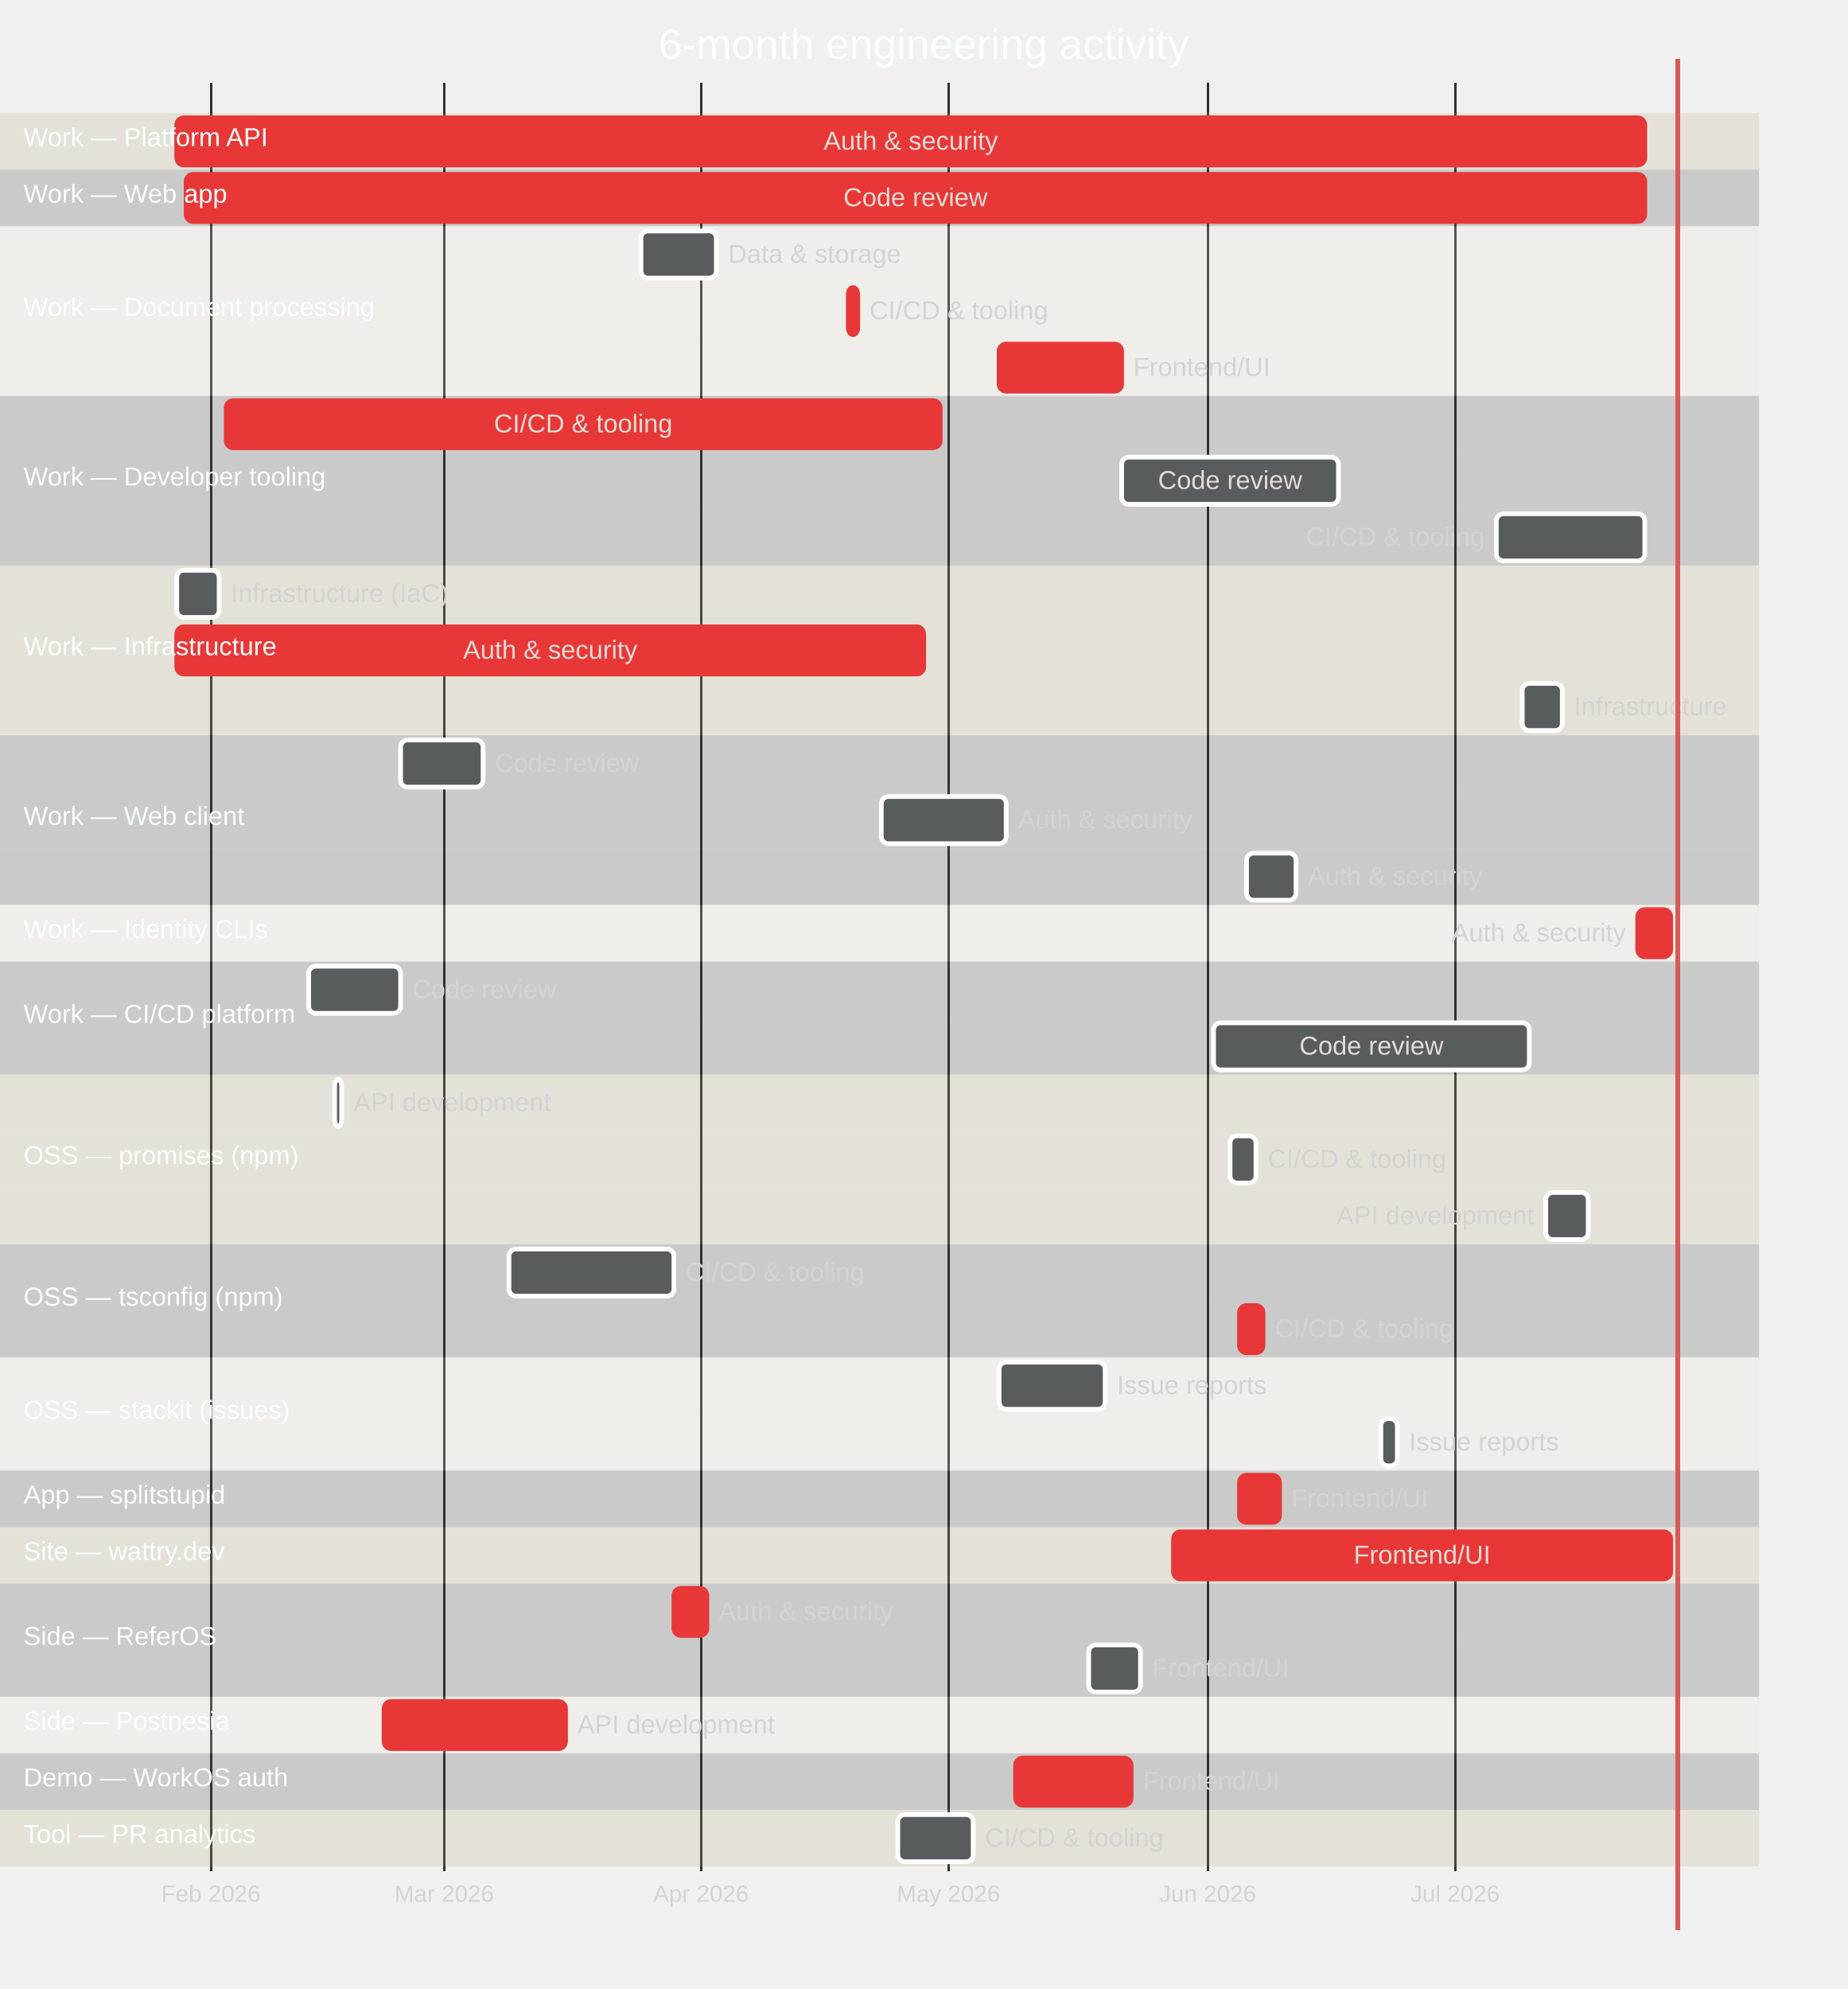
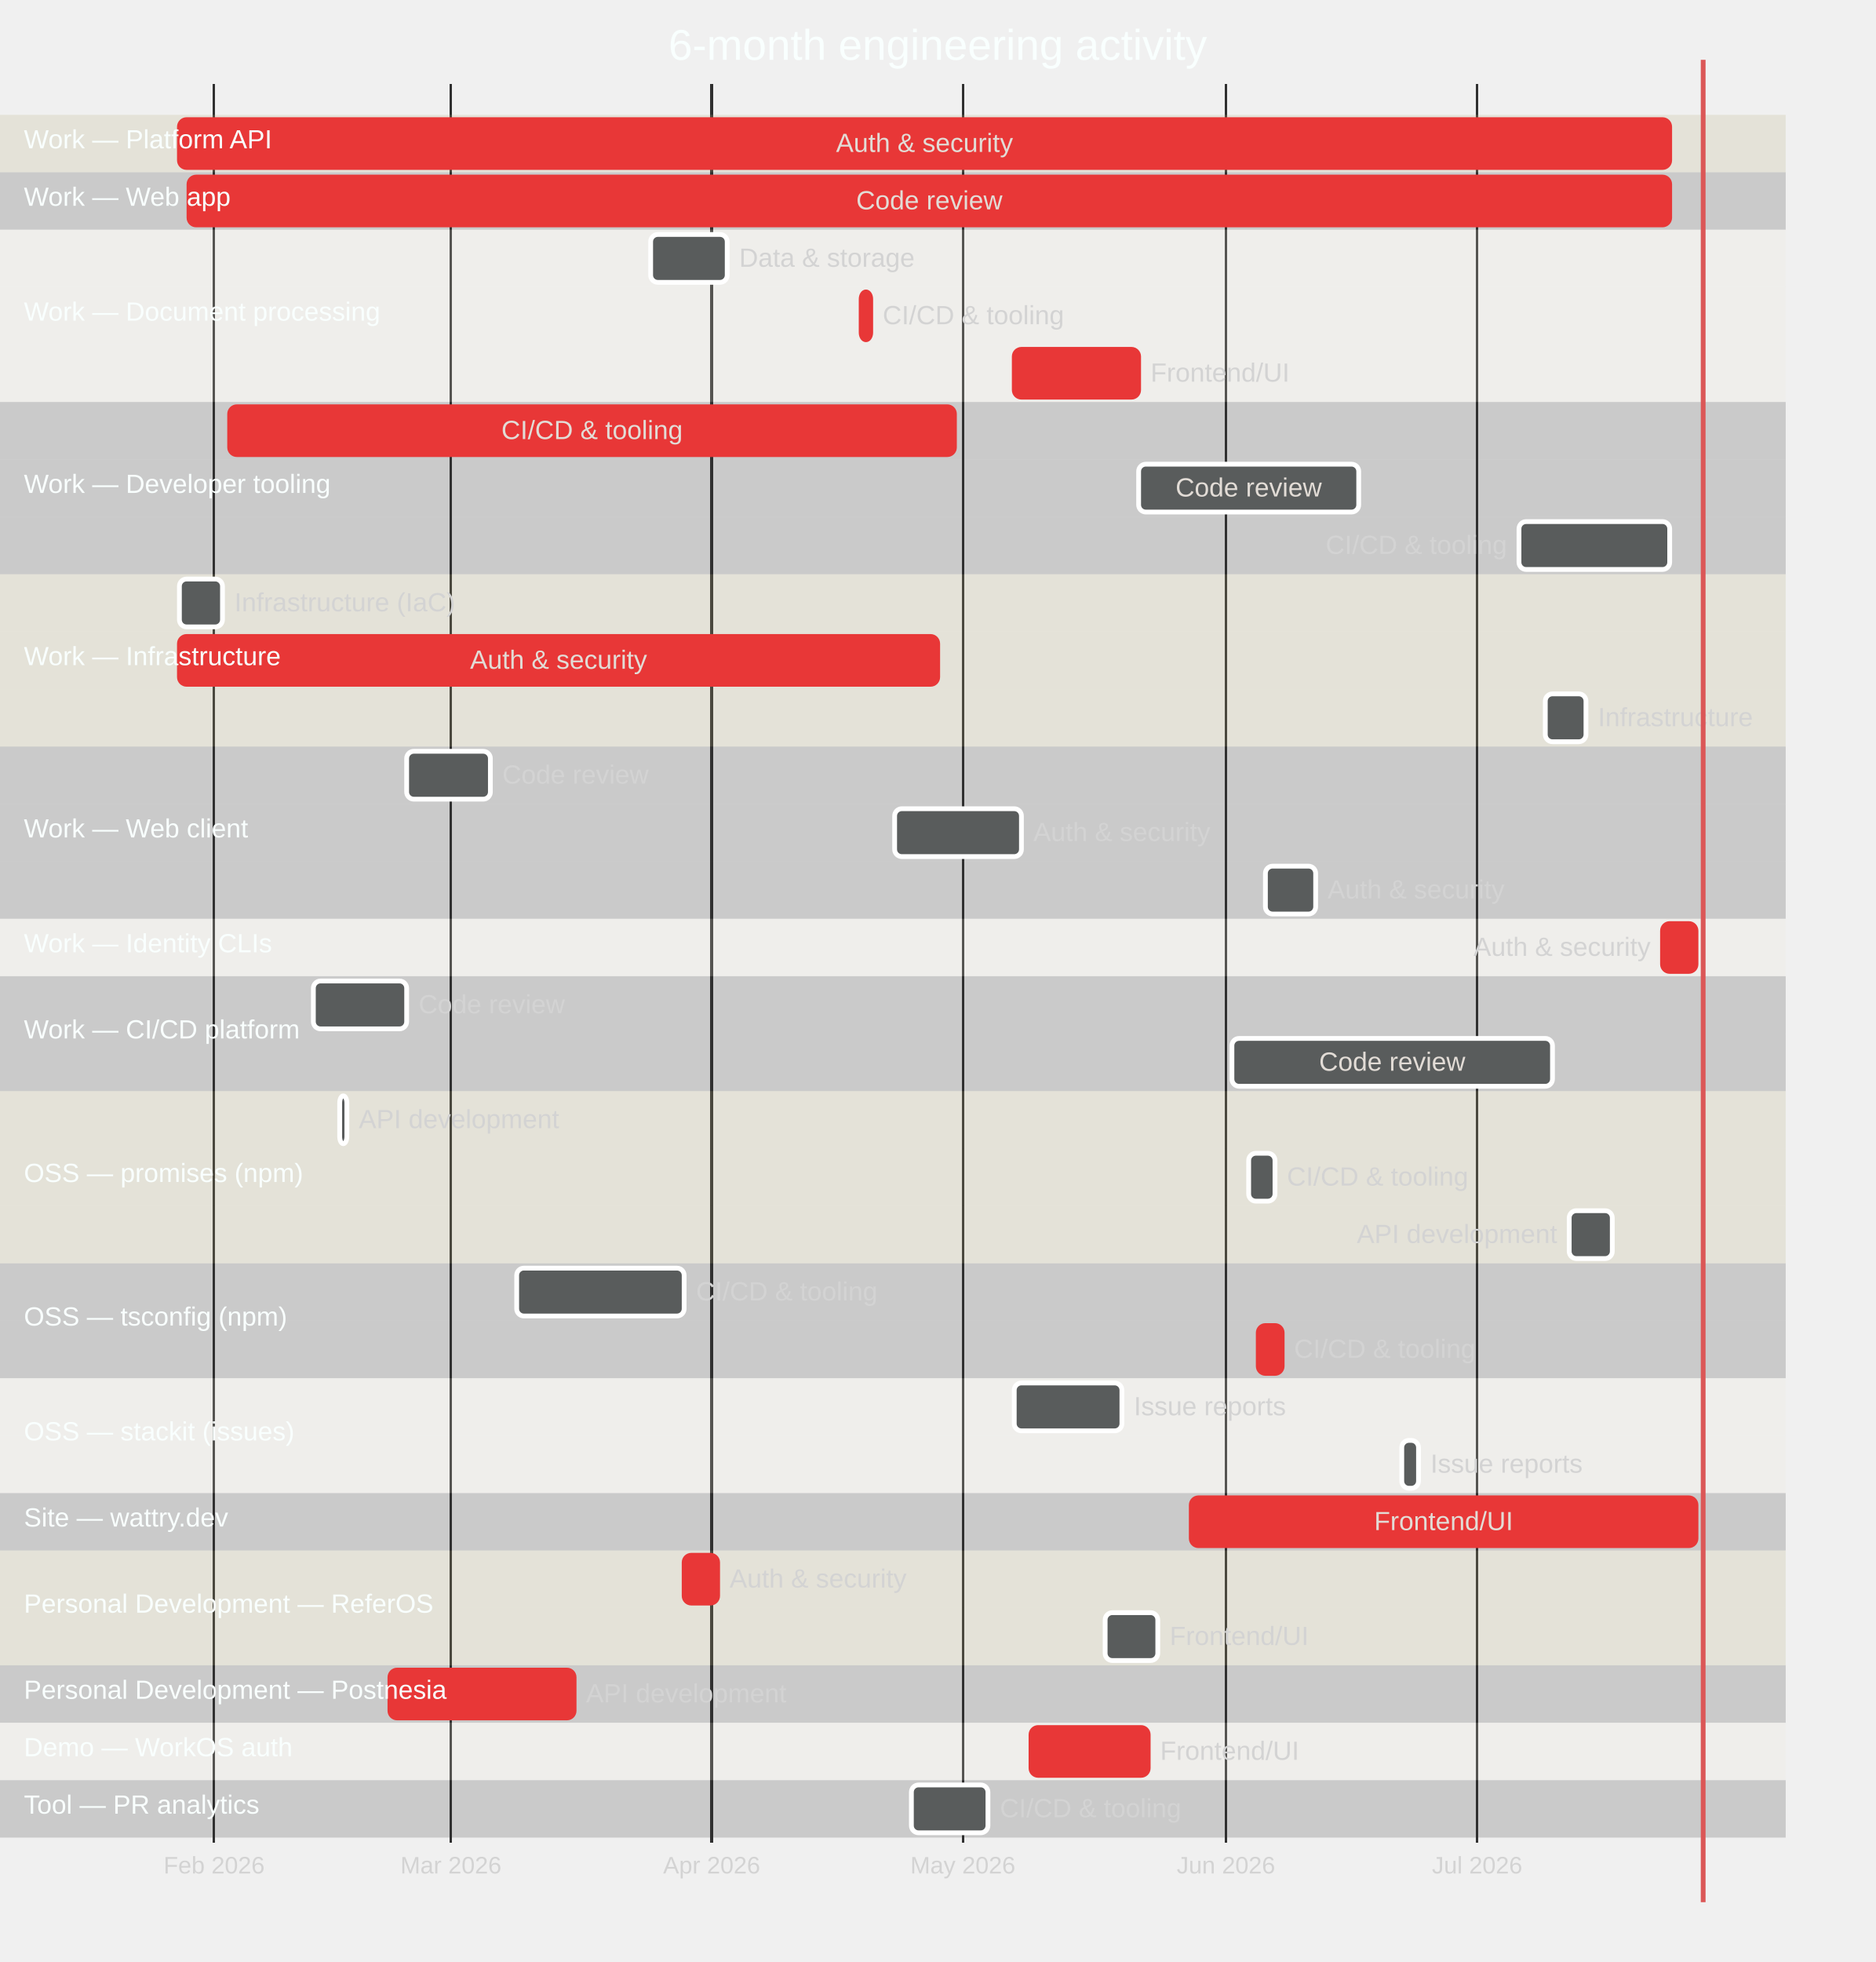
- <svg xmlns="http://www.w3.org/2000/svg" id="my-svg" width="100%" viewBox="0 0 784 844" style="max-width: 784px; background-color: transparent;" role="graphics-document document" aria-roledescription="gantt">
+ <svg xmlns="http://www.w3.org/2000/svg" id="my-svg" width="100%" viewBox="0 0 784 820" style="max-width: 784px; background-color: transparent;" role="graphics-document document" aria-roledescription="gantt">
  <style>#my-svg{font-family:"trebuchet ms",verdana,arial,sans-serif;font-size:16px;fill:#ccc;}@keyframes edge-animation-frame{from{stroke-dashoffset:0;}}@keyframes dash{to{stroke-dashoffset:0;}}#my-svg .edge-animation-slow{stroke-dasharray:9,5!important;stroke-dashoffset:900;animation:dash 50s linear infinite;stroke-linecap:round;}#my-svg .edge-animation-fast{stroke-dasharray:9,5!important;stroke-dashoffset:900;animation:dash 20s linear infinite;stroke-linecap:round;}#my-svg .error-icon{fill:#a44141;}#my-svg .error-text{fill:#ddd;stroke:#ddd;}#my-svg .edge-thickness-normal{stroke-width:1px;}#my-svg .edge-thickness-thick{stroke-width:3.5px;}#my-svg .edge-pattern-solid{stroke-dasharray:0;}#my-svg .edge-thickness-invisible{stroke-width:0;fill:none;}#my-svg .edge-pattern-dashed{stroke-dasharray:3;}#my-svg .edge-pattern-dotted{stroke-dasharray:2;}#my-svg .marker{fill:lightgrey;stroke:lightgrey;}#my-svg .marker.cross{stroke:lightgrey;}#my-svg svg{font-family:"trebuchet ms",verdana,arial,sans-serif;font-size:16px;}#my-svg p{margin:0;}#my-svg .mermaid-main-font{font-family:"trebuchet ms",verdana,arial,sans-serif;}#my-svg .exclude-range{fill:hsl(52.941, 28.814%, 48.431%);}#my-svg .section{stroke:none;opacity:0.2;}#my-svg .section0{fill:hsl(52.941, 28.814%, 58.431%);}#my-svg .section2{fill:#EAE8D9;}#my-svg .section1,#my-svg .section3{fill:#333;opacity:0.2;}#my-svg .sectionTitle0{fill:#F9FFFE;}#my-svg .sectionTitle1{fill:#F9FFFE;}#my-svg .sectionTitle2{fill:#F9FFFE;}#my-svg .sectionTitle3{fill:#F9FFFE;}#my-svg .sectionTitle{text-anchor:start;font-family:"trebuchet ms",verdana,arial,sans-serif;}#my-svg .grid .tick{stroke:lightgrey;opacity:0.8;shape-rendering:crispEdges;}#my-svg .grid .tick text{font-family:"trebuchet ms",verdana,arial,sans-serif;fill:#ccc;}#my-svg .grid path{stroke-width:0;}#my-svg .today{fill:none;stroke:#DB5757;stroke-width:2px;}#my-svg .task{stroke-width:2;}#my-svg .taskText{text-anchor:middle;font-family:"trebuchet ms",verdana,arial,sans-serif;}#my-svg .taskTextOutsideRight{fill:#2c2c2c;text-anchor:start;font-family:"trebuchet ms",verdana,arial,sans-serif;}#my-svg .taskTextOutsideLeft{fill:#2c2c2c;text-anchor:end;}#my-svg .task.clickable{cursor:pointer;}#my-svg .taskText.clickable{cursor:pointer;fill:#003163!important;font-weight:bold;}#my-svg .taskTextOutsideLeft.clickable{cursor:pointer;fill:#003163!important;font-weight:bold;}#my-svg .taskTextOutsideRight.clickable{cursor:pointer;fill:#003163!important;font-weight:bold;}#my-svg .taskText0,#my-svg .taskText1,#my-svg .taskText2,#my-svg .taskText3{fill:hsl(28.571, 17.355%, 86.275%);}#my-svg .task0,#my-svg .task1,#my-svg .task2,#my-svg .task3{fill:hsl(180, 1.587%, 35.353%);stroke:#ffffff;}#my-svg .taskTextOutside0,#my-svg .taskTextOutside2{fill:lightgrey;}#my-svg .taskTextOutside1,#my-svg .taskTextOutside3{fill:lightgrey;}#my-svg .active0,#my-svg .active1,#my-svg .active2,#my-svg .active3{fill:#81B1DB;stroke:#ffffff;}#my-svg .activeText0,#my-svg .activeText1,#my-svg .activeText2,#my-svg .activeText3{fill:#2c2c2c!important;}#my-svg .done0,#my-svg .done1,#my-svg .done2,#my-svg .done3{stroke:grey;fill:lightgrey;stroke-width:2;}#my-svg .doneText0,#my-svg .doneText1,#my-svg .doneText2,#my-svg .doneText3{fill:#2c2c2c!important;}#my-svg .doneText0.taskTextOutsideLeft,#my-svg .doneText0.taskTextOutsideRight,#my-svg .doneText1.taskTextOutsideLeft,#my-svg .doneText1.taskTextOutsideRight,#my-svg .doneText2.taskTextOutsideLeft,#my-svg .doneText2.taskTextOutsideRight,#my-svg .doneText3.taskTextOutsideLeft,#my-svg .doneText3.taskTextOutsideRight{fill:lightgrey!important;}#my-svg .crit0,#my-svg .crit1,#my-svg .crit2,#my-svg .crit3{stroke:#E83737;fill:#E83737;stroke-width:2;}#my-svg .activeCrit0,#my-svg .activeCrit1,#my-svg .activeCrit2,#my-svg .activeCrit3{stroke:#E83737;fill:#81B1DB;stroke-width:2;}#my-svg .doneCrit0,#my-svg .doneCrit1,#my-svg .doneCrit2,#my-svg .doneCrit3{stroke:#E83737;fill:lightgrey;stroke-width:2;cursor:pointer;shape-rendering:crispEdges;}#my-svg .milestone{transform:rotate(45deg) scale(0.8,0.8);}#my-svg .milestoneText{font-style:italic;}#my-svg .doneCritText0,#my-svg .doneCritText1,#my-svg .doneCritText2,#my-svg .doneCritText3{fill:#2c2c2c!important;}#my-svg .doneCritText0.taskTextOutsideLeft,#my-svg .doneCritText0.taskTextOutsideRight,#my-svg .doneCritText1.taskTextOutsideLeft,#my-svg .doneCritText1.taskTextOutsideRight,#my-svg .doneCritText2.taskTextOutsideLeft,#my-svg .doneCritText2.taskTextOutsideRight,#my-svg .doneCritText3.taskTextOutsideLeft,#my-svg .doneCritText3.taskTextOutsideRight{fill:lightgrey!important;}#my-svg .vert{stroke:#00BFFF;}#my-svg .vertText{font-size:15px;text-anchor:middle;fill:#00BFFF!important;}#my-svg .activeCritText0,#my-svg .activeCritText1,#my-svg .activeCritText2,#my-svg .activeCritText3{fill:#2c2c2c!important;}#my-svg .titleText{text-anchor:middle;font-size:18px;fill:#F9FFFE;font-family:"trebuchet ms",verdana,arial,sans-serif;}#my-svg .node .neo-node{stroke:#ccc;}#my-svg [data-look="neo"].node rect,#my-svg [data-look="neo"].cluster rect,#my-svg [data-look="neo"].node polygon{stroke:url(#my-svg-gradient);filter:drop-shadow( 1px 2px 2px rgba(185,185,185,1));}#my-svg [data-look="neo"].swimlane.cluster rect{filter:none;}#my-svg [data-look="neo"].node path{stroke:url(#my-svg-gradient);stroke-width:1px;}#my-svg [data-look="neo"].node .outer-path{filter:drop-shadow( 1px 2px 2px rgba(185,185,185,1));}#my-svg [data-look="neo"].node .neo-line path{stroke:#ccc;filter:none;}#my-svg [data-look="neo"].node circle{stroke:url(#my-svg-gradient);filter:drop-shadow( 1px 2px 2px rgba(185,185,185,1));}#my-svg [data-look="neo"].node circle .state-start{fill:#000000;}#my-svg [data-look="neo"].icon-shape .icon{fill:url(#my-svg-gradient);filter:drop-shadow( 1px 2px 2px rgba(185,185,185,1));}#my-svg [data-look="neo"].icon-shape .icon-neo path{stroke:url(#my-svg-gradient);filter:drop-shadow( 1px 2px 2px rgba(185,185,185,1));}#my-svg :root{--mermaid-font-family:"trebuchet ms",verdana,arial,sans-serif;}</style>
  <g />
-   <g class="grid" transform="translate(75, 794)" fill="none" font-size="10" font-family="sans-serif" text-anchor="middle">
-     <path class="domain" stroke="currentColor" d="M0.5,-759V0.5H634.5V-759" />
+   <g class="grid" transform="translate(75, 770)" fill="none" font-size="10" font-family="sans-serif" text-anchor="middle">
+     <path class="domain" stroke="currentColor" d="M0.5,-735V0.5H634.5V-735" />
    <g class="tick" opacity="1" transform="translate(14.5,0)">
-       <line stroke="currentColor" y2="-759" />
+       <line stroke="currentColor" y2="-735" />
      <text fill="#000" y="3" dy="1em" stroke="none" font-size="10" style="text-anchor: middle;">Feb 2026</text>
    </g>
    <g class="tick" opacity="1" transform="translate(113.5,0)">
-       <line stroke="currentColor" y2="-759" />
+       <line stroke="currentColor" y2="-735" />
      <text fill="#000" y="3" dy="1em" stroke="none" font-size="10" style="text-anchor: middle;">Mar 2026</text>
    </g>
    <g class="tick" opacity="1" transform="translate(222.5,0)">
-       <line stroke="currentColor" y2="-759" />
+       <line stroke="currentColor" y2="-735" />
      <text fill="#000" y="3" dy="1em" stroke="none" font-size="10" style="text-anchor: middle;">Apr 2026</text>
    </g>
    <g class="tick" opacity="1" transform="translate(327.5,0)">
-       <line stroke="currentColor" y2="-759" />
+       <line stroke="currentColor" y2="-735" />
      <text fill="#000" y="3" dy="1em" stroke="none" font-size="10" style="text-anchor: middle;">May 2026</text>
    </g>
    <g class="tick" opacity="1" transform="translate(437.5,0)">
-       <line stroke="currentColor" y2="-759" />
+       <line stroke="currentColor" y2="-735" />
      <text fill="#000" y="3" dy="1em" stroke="none" font-size="10" style="text-anchor: middle;">Jun 2026</text>
    </g>
    <g class="tick" opacity="1" transform="translate(542.5,0)">
-       <line stroke="currentColor" y2="-759" />
+       <line stroke="currentColor" y2="-735" />
      <text fill="#000" y="3" dy="1em" stroke="none" font-size="10" style="text-anchor: middle;">Jul 2026</text>
    </g>
  </g>
  <g>
    <rect x="0" y="48" width="746.5" height="24" class="section section0" />
    <rect x="0" y="240" width="746.5" height="24" class="section section0" />
    <rect x="0" y="264" width="746.5" height="24" class="section section0" />
    <rect x="0" y="72" width="746.5" height="24" class="section section1" />
    <rect x="0" y="168" width="746.5" height="24" class="section section3" />
    <rect x="0" y="408" width="746.5" height="24" class="section section3" />
    <rect x="0" y="456" width="746.5" height="24" class="section section0" />
-     <rect x="0" y="720" width="746.5" height="24" class="section section2" />
+     <rect x="0" y="696" width="746.5" height="24" class="section section1" />
    <rect x="0" y="312" width="746.5" height="24" class="section section1" />
    <rect x="0" y="528" width="746.5" height="24" class="section section1" />
    <rect x="0" y="96" width="746.5" height="24" class="section section2" />
-     <rect x="0" y="672" width="746.5" height="24" class="section section1" />
+     <rect x="0" y="648" width="746.5" height="24" class="section section0" />
    <rect x="0" y="120" width="746.5" height="24" class="section section2" />
    <rect x="0" y="336" width="746.5" height="24" class="section section1" />
-     <rect x="0" y="768" width="746.5" height="24" class="section section0" />
+     <rect x="0" y="744" width="746.5" height="24" class="section section3" />
    <rect x="0" y="144" width="746.5" height="24" class="section section2" />
    <rect x="0" y="576" width="746.5" height="24" class="section section2" />
-     <rect x="0" y="744" width="746.5" height="24" class="section section3" />
-     <rect x="0" y="696" width="746.5" height="24" class="section section1" />
+     <rect x="0" y="720" width="746.5" height="24" class="section section2" />
+     <rect x="0" y="672" width="746.5" height="24" class="section section0" />
    <rect x="0" y="192" width="746.5" height="24" class="section section3" />
-     <rect x="0" y="648" width="746.5" height="24" class="section section0" />
+     <rect x="0" y="624" width="746.5" height="24" class="section section3" />
    <rect x="0" y="432" width="746.5" height="24" class="section section3" />
    <rect x="0" y="480" width="746.5" height="24" class="section section0" />
    <rect x="0" y="552" width="746.5" height="24" class="section section1" />
-     <rect x="0" y="624" width="746.5" height="24" class="section section3" />
    <rect x="0" y="360" width="746.5" height="24" class="section section1" />
    <rect x="0" y="600" width="746.5" height="24" class="section section2" />
    <rect x="0" y="216" width="746.5" height="24" class="section section3" />
    <rect x="0" y="288" width="746.5" height="24" class="section section0" />
    <rect x="0" y="504" width="746.5" height="24" class="section section0" />
    <rect x="0" y="384" width="746.5" height="24" class="section section2" />
  </g>
  <g>
    <rect id="my-svg-a1" rx="3" ry="3" x="75" y="50" width="623" height="20" transform-origin="386.5px 60px" class="task crit0" />
    <rect id="my-svg-e1" rx="3" ry="3" x="75" y="242" width="18" height="20" transform-origin="84px 252px" class="task task0" />
    <rect id="my-svg-e2" rx="3" ry="3" x="75" y="266" width="317" height="20" transform-origin="233.5px 276px" class="task crit0" />
    <rect id="my-svg-b1" rx="3" ry="3" x="79" y="74" width="619" height="20" transform-origin="388.5px 84px" class="task crit1" />
    <rect id="my-svg-d1" rx="3" ry="3" x="96" y="170" width="303" height="20" transform-origin="247.5px 180px" class="task crit3" />
    <rect id="my-svg-h1" rx="3" ry="3" x="131" y="410" width="39" height="20" transform-origin="150.5px 420px" class="task task3" />
    <rect id="my-svg-i1" rx="3" ry="3" x="142" y="458" width="3" height="20" transform-origin="143.5px 468px" class="task task0" />
-     <rect id="my-svg-o1" rx="3" ry="3" x="163" y="722" width="77" height="20" transform-origin="201.5px 732px" class="task crit2" />
+     <rect id="my-svg-o1" rx="3" ry="3" x="163" y="698" width="77" height="20" transform-origin="201.5px 708px" class="task crit1" />
    <rect id="my-svg-f1" rx="3" ry="3" x="170" y="314" width="35" height="20" transform-origin="187.5px 324px" class="task task1" />
    <rect id="my-svg-j1" rx="3" ry="3" x="216" y="530" width="70" height="20" transform-origin="251px 540px" class="task task1" />
    <rect id="my-svg-c1" rx="3" ry="3" x="272" y="98" width="32" height="20" transform-origin="288px 108px" class="task task2" />
-     <rect id="my-svg-n1" rx="3" ry="3" x="286" y="674" width="14" height="20" transform-origin="293px 684px" class="task crit1" />
+     <rect id="my-svg-n1" rx="3" ry="3" x="286" y="650" width="14" height="20" transform-origin="293px 660px" class="task crit0" />
    <rect id="my-svg-c2" rx="3" ry="3" x="360" y="122" width="4" height="20" transform-origin="362px 132px" class="task crit2" />
    <rect id="my-svg-f2" rx="3" ry="3" x="374" y="338" width="53" height="20" transform-origin="400.5px 348px" class="task task1" />
-     <rect id="my-svg-q1" rx="3" ry="3" x="381" y="770" width="32" height="20" transform-origin="397px 780px" class="task task0" />
+     <rect id="my-svg-q1" rx="3" ry="3" x="381" y="746" width="32" height="20" transform-origin="397px 756px" class="task task3" />
    <rect id="my-svg-c3" rx="3" ry="3" x="424" y="146" width="52" height="20" transform-origin="450px 156px" class="task crit2" />
    <rect id="my-svg-k1" rx="3" ry="3" x="424" y="578" width="45" height="20" transform-origin="446.5px 588px" class="task task2" />
-     <rect id="my-svg-p1" rx="3" ry="3" x="431" y="746" width="49" height="20" transform-origin="455.5px 756px" class="task crit3" />
-     <rect id="my-svg-n2" rx="3" ry="3" x="462" y="698" width="22" height="20" transform-origin="473px 708px" class="task task1" />
+     <rect id="my-svg-p1" rx="3" ry="3" x="431" y="722" width="49" height="20" transform-origin="455.5px 732px" class="task crit2" />
+     <rect id="my-svg-n2" rx="3" ry="3" x="462" y="674" width="22" height="20" transform-origin="473px 684px" class="task task0" />
    <rect id="my-svg-d2" rx="3" ry="3" x="476" y="194" width="92" height="20" transform-origin="522px 204px" class="task task3" />
-     <rect id="my-svg-m1" rx="3" ry="3" x="498" y="650" width="211" height="20" transform-origin="603.5px 660px" class="task crit0" />
+     <rect id="my-svg-m1" rx="3" ry="3" x="498" y="626" width="211" height="20" transform-origin="603.5px 636px" class="task crit3" />
    <rect id="my-svg-h2" rx="3" ry="3" x="515" y="434" width="134" height="20" transform-origin="582px 444px" class="task task3" />
    <rect id="my-svg-i2" rx="3" ry="3" x="522" y="482" width="11" height="20" transform-origin="527.5px 492px" class="task task0" />
    <rect id="my-svg-j2" rx="3" ry="3" x="526" y="554" width="10" height="20" transform-origin="531px 564px" class="task crit1" />
-     <rect id="my-svg-l1" rx="3" ry="3" x="526" y="626" width="17" height="20" transform-origin="534.5px 636px" class="task crit3" />
    <rect id="my-svg-f3" rx="3" ry="3" x="529" y="362" width="21" height="20" transform-origin="539.5px 372px" class="task task1" />
    <rect id="my-svg-k2" rx="3" ry="3" x="586" y="602" width="7" height="20" transform-origin="589.5px 612px" class="task task2" />
    <rect id="my-svg-d3" rx="3" ry="3" x="635" y="218" width="63" height="20" transform-origin="666.5px 228px" class="task task3" />
    <rect id="my-svg-e3" rx="3" ry="3" x="646" y="290" width="17" height="20" transform-origin="654.5px 300px" class="task task0" />
    <rect id="my-svg-i3" rx="3" ry="3" x="656" y="506" width="18" height="20" transform-origin="665px 516px" class="task task0" />
    <rect id="my-svg-g1" rx="3" ry="3" x="695" y="386" width="14" height="20" transform-origin="702px 396px" class="task crit2" />
    <text id="my-svg-a1-text" font-size="11" x="386.5" y="63.5" class="taskText taskText0  critText0 width-76.375">Auth &amp; security            </text>
    <text id="my-svg-e1-text" font-size="11" x="98" y="255.5" class="taskTextOutsideRight taskTextOutside0  width-95.203125">Infrastructure (IaC)       </text>
    <text id="my-svg-e2-text" font-size="11" x="233.5" y="279.5" class="taskText taskText0  critText0 width-76.375">Auth &amp; security            </text>
    <text id="my-svg-b1-text" font-size="11" x="388.5" y="87.5" class="taskText taskText1  critText1 width-60.921875">Code review                </text>
    <text id="my-svg-d1-text" font-size="11" x="247.5" y="183.5" class="taskText taskText3  critText3 width-77.21875">CI/CD &amp; tooling            </text>
    <text id="my-svg-h1-text" font-size="11" x="175" y="423.5" class="taskTextOutsideRight taskTextOutside3  width-60.921875">Code review                </text>
    <text id="my-svg-i1-text" font-size="11" x="150" y="471.5" class="taskTextOutsideRight taskTextOutside0  width-83.296875">API development            </text>
-     <text id="my-svg-o1-text" font-size="11" x="245" y="735.5" class="taskTextOutsideRight taskTextOutside2  critText2 width-83.296875">API development            </text>
+     <text id="my-svg-o1-text" font-size="11" x="245" y="711.5" class="taskTextOutsideRight taskTextOutside1  critText1 width-83.296875">API development            </text>
    <text id="my-svg-f1-text" font-size="11" x="210" y="327.5" class="taskTextOutsideRight taskTextOutside1  width-60.921875">Code review                </text>
    <text id="my-svg-j1-text" font-size="11" x="291" y="543.5" class="taskTextOutsideRight taskTextOutside1  width-77.21875">CI/CD &amp; tooling            </text>
    <text id="my-svg-c1-text" font-size="11" x="309" y="111.5" class="taskTextOutsideRight taskTextOutside2  width-73.359375">Data &amp; storage             </text>
-     <text id="my-svg-n1-text" font-size="11" x="305" y="687.5" class="taskTextOutsideRight taskTextOutside1  critText1 width-76.375">Auth &amp; security            </text>
+     <text id="my-svg-n1-text" font-size="11" x="305" y="663.5" class="taskTextOutsideRight taskTextOutside0  critText0 width-76.375">Auth &amp; security            </text>
    <text id="my-svg-c2-text" font-size="11" x="369" y="135.5" class="taskTextOutsideRight taskTextOutside2  critText2 width-77.21875">CI/CD &amp; tooling            </text>
    <text id="my-svg-f2-text" font-size="11" x="432" y="351.5" class="taskTextOutsideRight taskTextOutside1  width-76.375">Auth &amp; security            </text>
-     <text id="my-svg-q1-text" font-size="11" x="418" y="783.5" class="taskTextOutsideRight taskTextOutside0  width-77.21875">CI/CD &amp; tooling            </text>
+     <text id="my-svg-q1-text" font-size="11" x="418" y="759.5" class="taskTextOutsideRight taskTextOutside3  width-77.21875">CI/CD &amp; tooling            </text>
    <text id="my-svg-c3-text" font-size="11" x="481" y="159.5" class="taskTextOutsideRight taskTextOutside2  critText2 width-60.4375">Frontend/UI                </text>
    <text id="my-svg-k1-text" font-size="11" x="474" y="591.5" class="taskTextOutsideRight taskTextOutside2  width-62.6875">Issue reports              </text>
-     <text id="my-svg-p1-text" font-size="11" x="485" y="759.5" class="taskTextOutsideRight taskTextOutside3  critText3 width-60.4375">Frontend/UI                </text>
-     <text id="my-svg-n2-text" font-size="11" x="489" y="711.5" class="taskTextOutsideRight taskTextOutside1  width-60.4375">Frontend/UI                </text>
+     <text id="my-svg-p1-text" font-size="11" x="485" y="735.5" class="taskTextOutsideRight taskTextOutside2  critText2 width-60.4375">Frontend/UI                </text>
+     <text id="my-svg-n2-text" font-size="11" x="489" y="687.5" class="taskTextOutsideRight taskTextOutside0  width-60.4375">Frontend/UI                </text>
    <text id="my-svg-d2-text" font-size="11" x="522" y="207.5" class="taskText taskText3  width-60.921875">Code review                </text>
-     <text id="my-svg-m1-text" font-size="11" x="603.5" y="663.5" class="taskText taskText0  critText0 width-60.4375">Frontend/UI                </text>
+     <text id="my-svg-m1-text" font-size="11" x="603.5" y="639.5" class="taskText taskText3  critText3 width-60.4375">Frontend/UI                </text>
    <text id="my-svg-h2-text" font-size="11" x="582" y="447.5" class="taskText taskText3  width-60.921875">Code review                </text>
    <text id="my-svg-i2-text" font-size="11" x="538" y="495.5" class="taskTextOutsideRight taskTextOutside0  width-77.21875">CI/CD &amp; tooling            </text>
    <text id="my-svg-j2-text" font-size="11" x="541" y="567.5" class="taskTextOutsideRight taskTextOutside1  critText1 width-77.21875">CI/CD &amp; tooling            </text>
-     <text id="my-svg-l1-text" font-size="11" x="548" y="639.5" class="taskTextOutsideRight taskTextOutside3  critText3 width-60.4375">Frontend/UI                </text>
    <text id="my-svg-f3-text" font-size="11" x="555" y="375.5" class="taskTextOutsideRight taskTextOutside1  width-76.375">Auth &amp; security            </text>
    <text id="my-svg-k2-text" font-size="11" x="598" y="615.5" class="taskTextOutsideRight taskTextOutside2  width-62.6875">Issue reports              </text>
    <text id="my-svg-d3-text" font-size="11" x="630" y="231.5" class="taskTextOutsideLeft taskTextOutside3">CI/CD &amp; tooling            </text>
    <text id="my-svg-e3-text" font-size="11" x="668" y="303.5" class="taskTextOutsideRight taskTextOutside0  width-68.390625">Infrastructure             </text>
    <text id="my-svg-i3-text" font-size="11" x="651" y="519.5" class="taskTextOutsideLeft taskTextOutside0">API development            </text>
    <text id="my-svg-g1-text" font-size="11" x="690" y="399.5" class="taskTextOutsideLeft taskTextOutside2  critText2">Auth &amp; security            </text>
  </g>
  <g>
    <text dy="0em" x="10" y="62" font-size="11" class="sectionTitle sectionTitle0">
      <tspan alignment-baseline="central" x="10">Work — Platform API</tspan>
    </text>
    <text dy="0em" x="10" y="86" font-size="11" class="sectionTitle sectionTitle1">
      <tspan alignment-baseline="central" x="10">Work — Web app</tspan>
    </text>
    <text dy="0em" x="10" y="134" font-size="11" class="sectionTitle sectionTitle2">
      <tspan alignment-baseline="central" x="10">Work — Document processing</tspan>
    </text>
    <text dy="0em" x="10" y="206" font-size="11" class="sectionTitle sectionTitle3">
      <tspan alignment-baseline="central" x="10">Work — Developer tooling</tspan>
    </text>
    <text dy="0em" x="10" y="278" font-size="11" class="sectionTitle sectionTitle0">
      <tspan alignment-baseline="central" x="10">Work — Infrastructure</tspan>
    </text>
    <text dy="0em" x="10" y="350" font-size="11" class="sectionTitle sectionTitle1">
      <tspan alignment-baseline="central" x="10">Work — Web client</tspan>
    </text>
    <text dy="0em" x="10" y="398" font-size="11" class="sectionTitle sectionTitle2">
      <tspan alignment-baseline="central" x="10">Work — Identity CLIs</tspan>
    </text>
    <text dy="0em" x="10" y="434" font-size="11" class="sectionTitle sectionTitle3">
      <tspan alignment-baseline="central" x="10">Work — CI/CD platform</tspan>
    </text>
    <text dy="0em" x="10" y="494" font-size="11" class="sectionTitle sectionTitle0">
      <tspan alignment-baseline="central" x="10">OSS — promises (npm)</tspan>
    </text>
    <text dy="0em" x="10" y="554" font-size="11" class="sectionTitle sectionTitle1">
      <tspan alignment-baseline="central" x="10">OSS — tsconfig (npm)</tspan>
    </text>
    <text dy="0em" x="10" y="602" font-size="11" class="sectionTitle sectionTitle2">
      <tspan alignment-baseline="central" x="10">OSS — stackit (issues)</tspan>
    </text>
    <text dy="0em" x="10" y="638" font-size="11" class="sectionTitle sectionTitle3">
-       <tspan alignment-baseline="central" x="10">App — splitstupid</tspan>
-     </text>
-     <text dy="0em" x="10" y="662" font-size="11" class="sectionTitle sectionTitle0">
      <tspan alignment-baseline="central" x="10">Site — wattry.dev</tspan>
    </text>
-     <text dy="0em" x="10" y="698" font-size="11" class="sectionTitle sectionTitle1">
-       <tspan alignment-baseline="central" x="10">Side — ReferOS</tspan>
+     <text dy="0em" x="10" y="674" font-size="11" class="sectionTitle sectionTitle0">
+       <tspan alignment-baseline="central" x="10">Personal Development — ReferOS</tspan>
+     </text>
+     <text dy="0em" x="10" y="710" font-size="11" class="sectionTitle sectionTitle1">
+       <tspan alignment-baseline="central" x="10">Personal Development — Postnesia</tspan>
    </text>
    <text dy="0em" x="10" y="734" font-size="11" class="sectionTitle sectionTitle2">
-       <tspan alignment-baseline="central" x="10">Side — Postnesia</tspan>
+       <tspan alignment-baseline="central" x="10">Demo — WorkOS auth</tspan>
    </text>
    <text dy="0em" x="10" y="758" font-size="11" class="sectionTitle sectionTitle3">
-       <tspan alignment-baseline="central" x="10">Demo — WorkOS auth</tspan>
-     </text>
-     <text dy="0em" x="10" y="782" font-size="11" class="sectionTitle sectionTitle0">
      <tspan alignment-baseline="central" x="10">Tool — PR analytics</tspan>
    </text>
  </g>
  <g class="today">
-     <line x1="712" x2="712" y1="25" y2="819" class="today" />
+     <line x1="712" x2="712" y1="25" y2="795" class="today" />
  </g>
  <text x="392" y="25" class="titleText">6-month engineering activity</text>
</svg>
